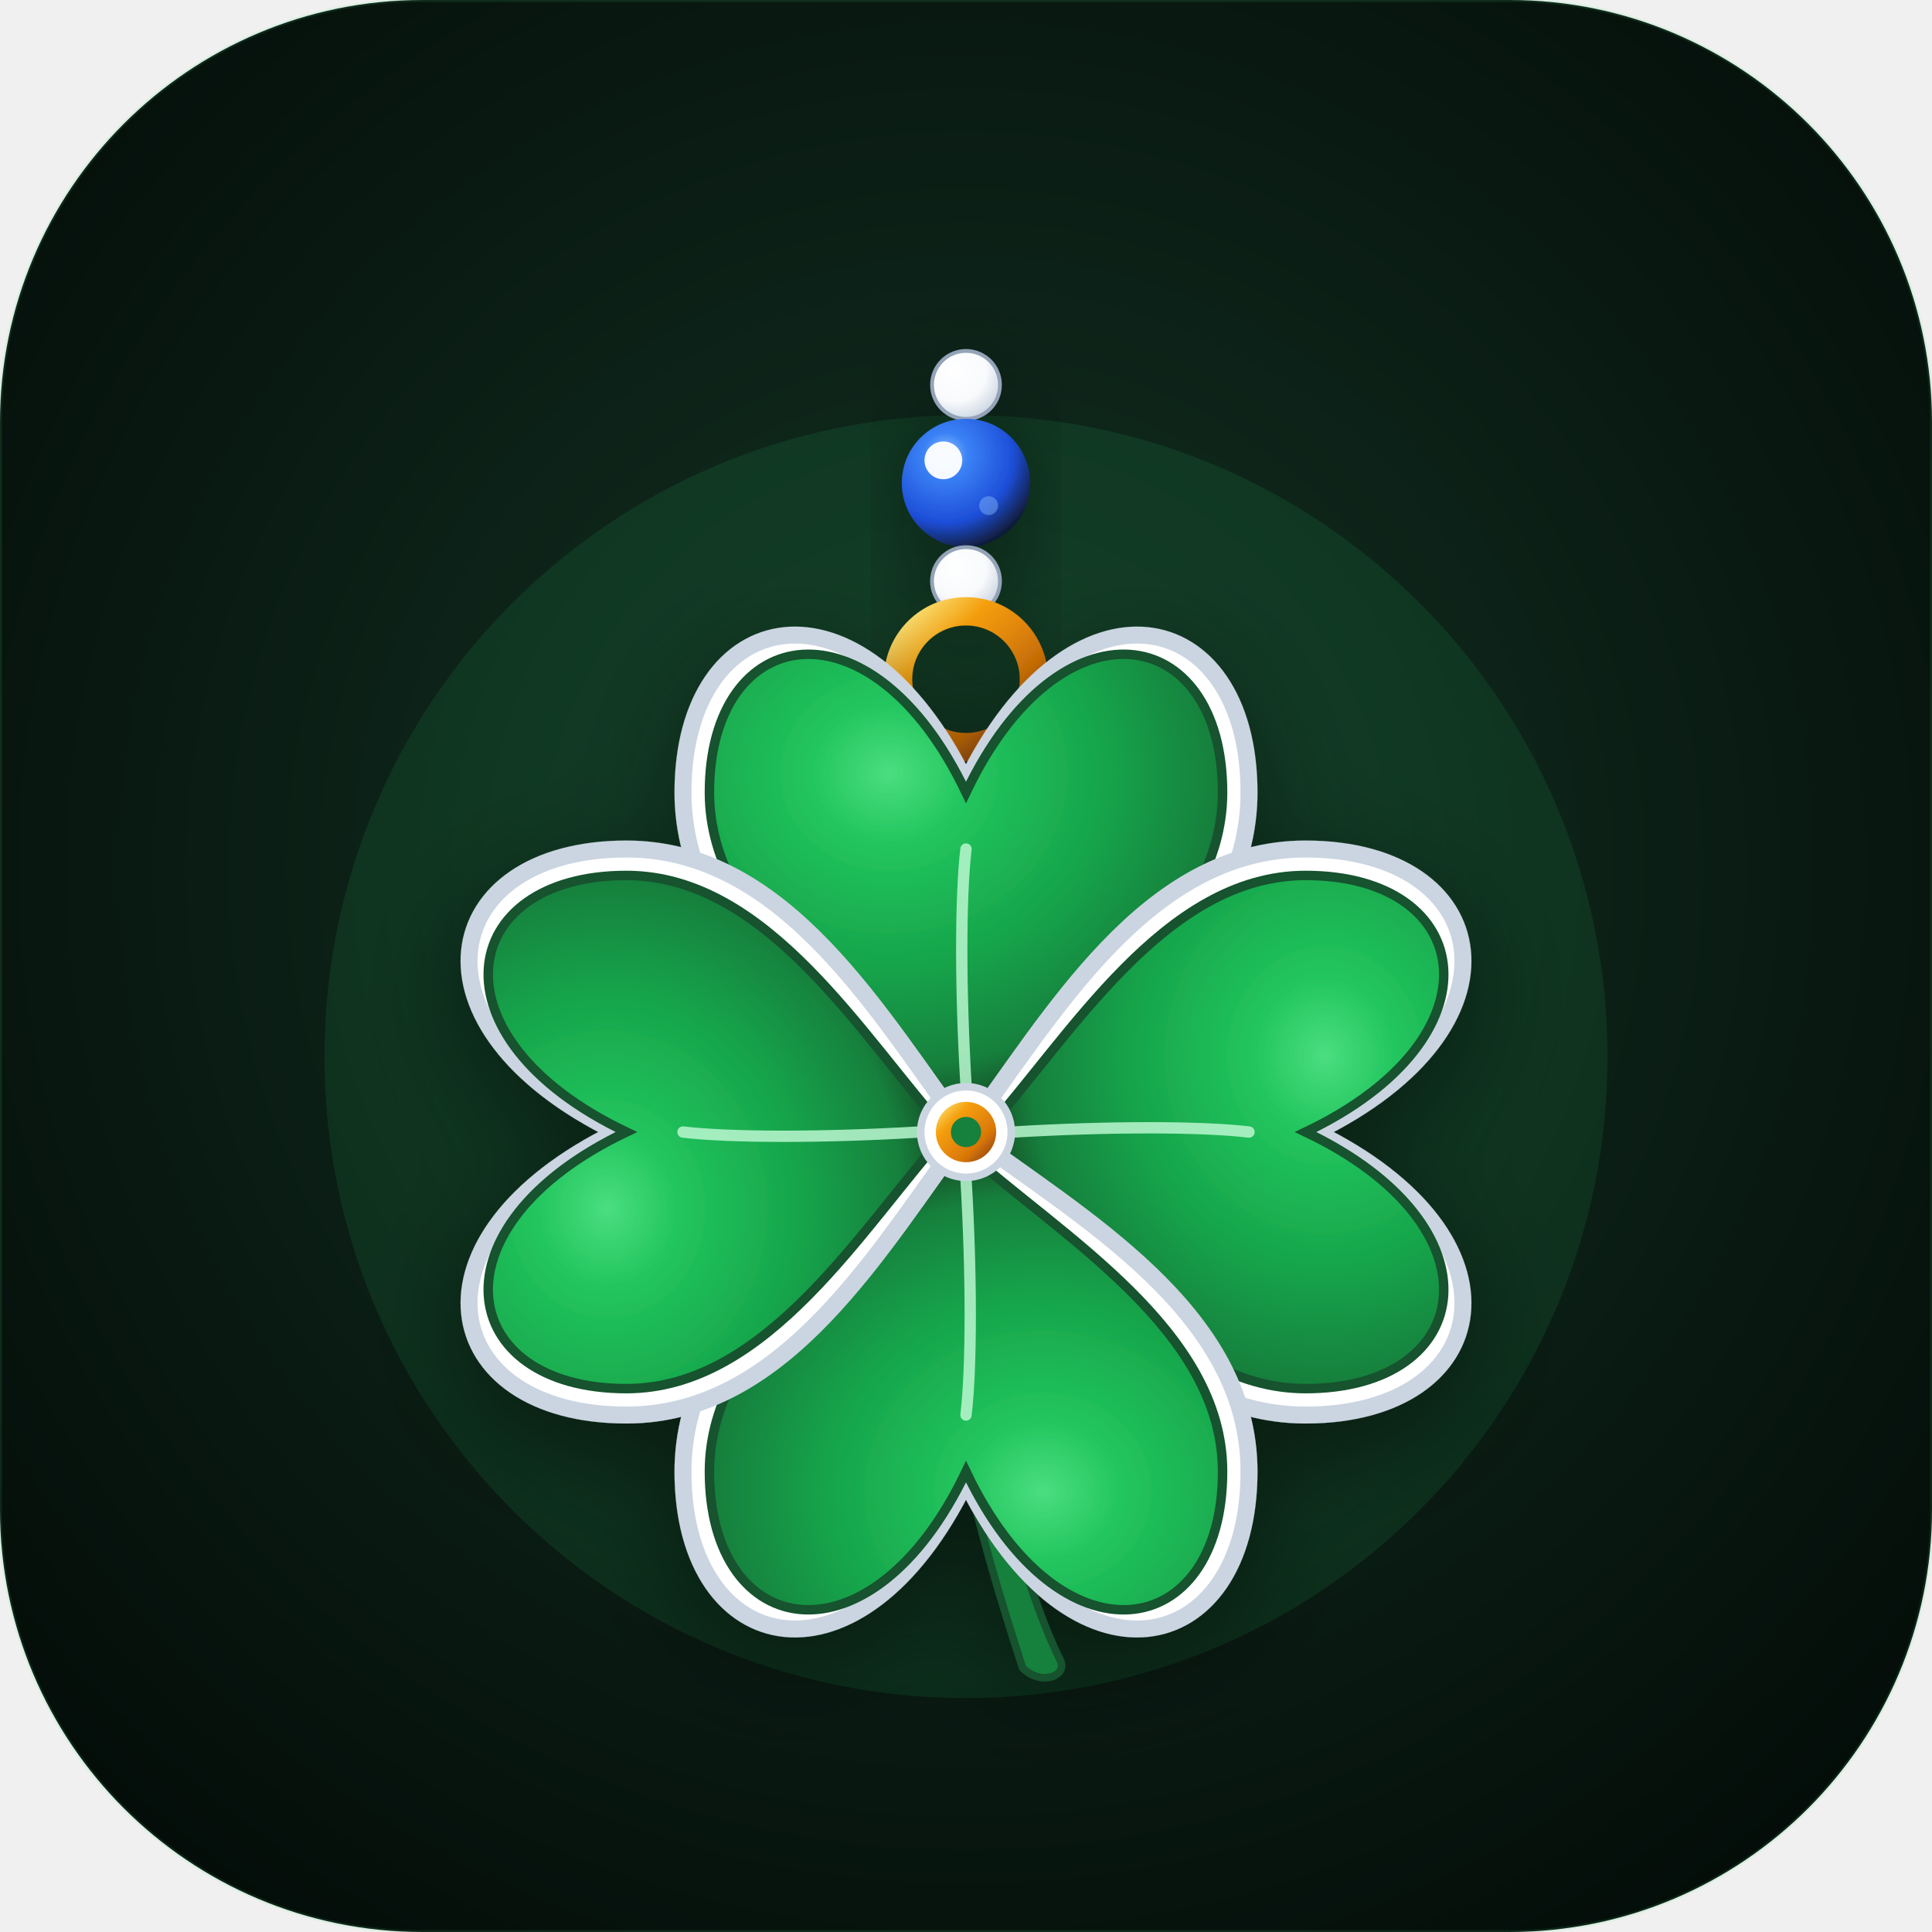
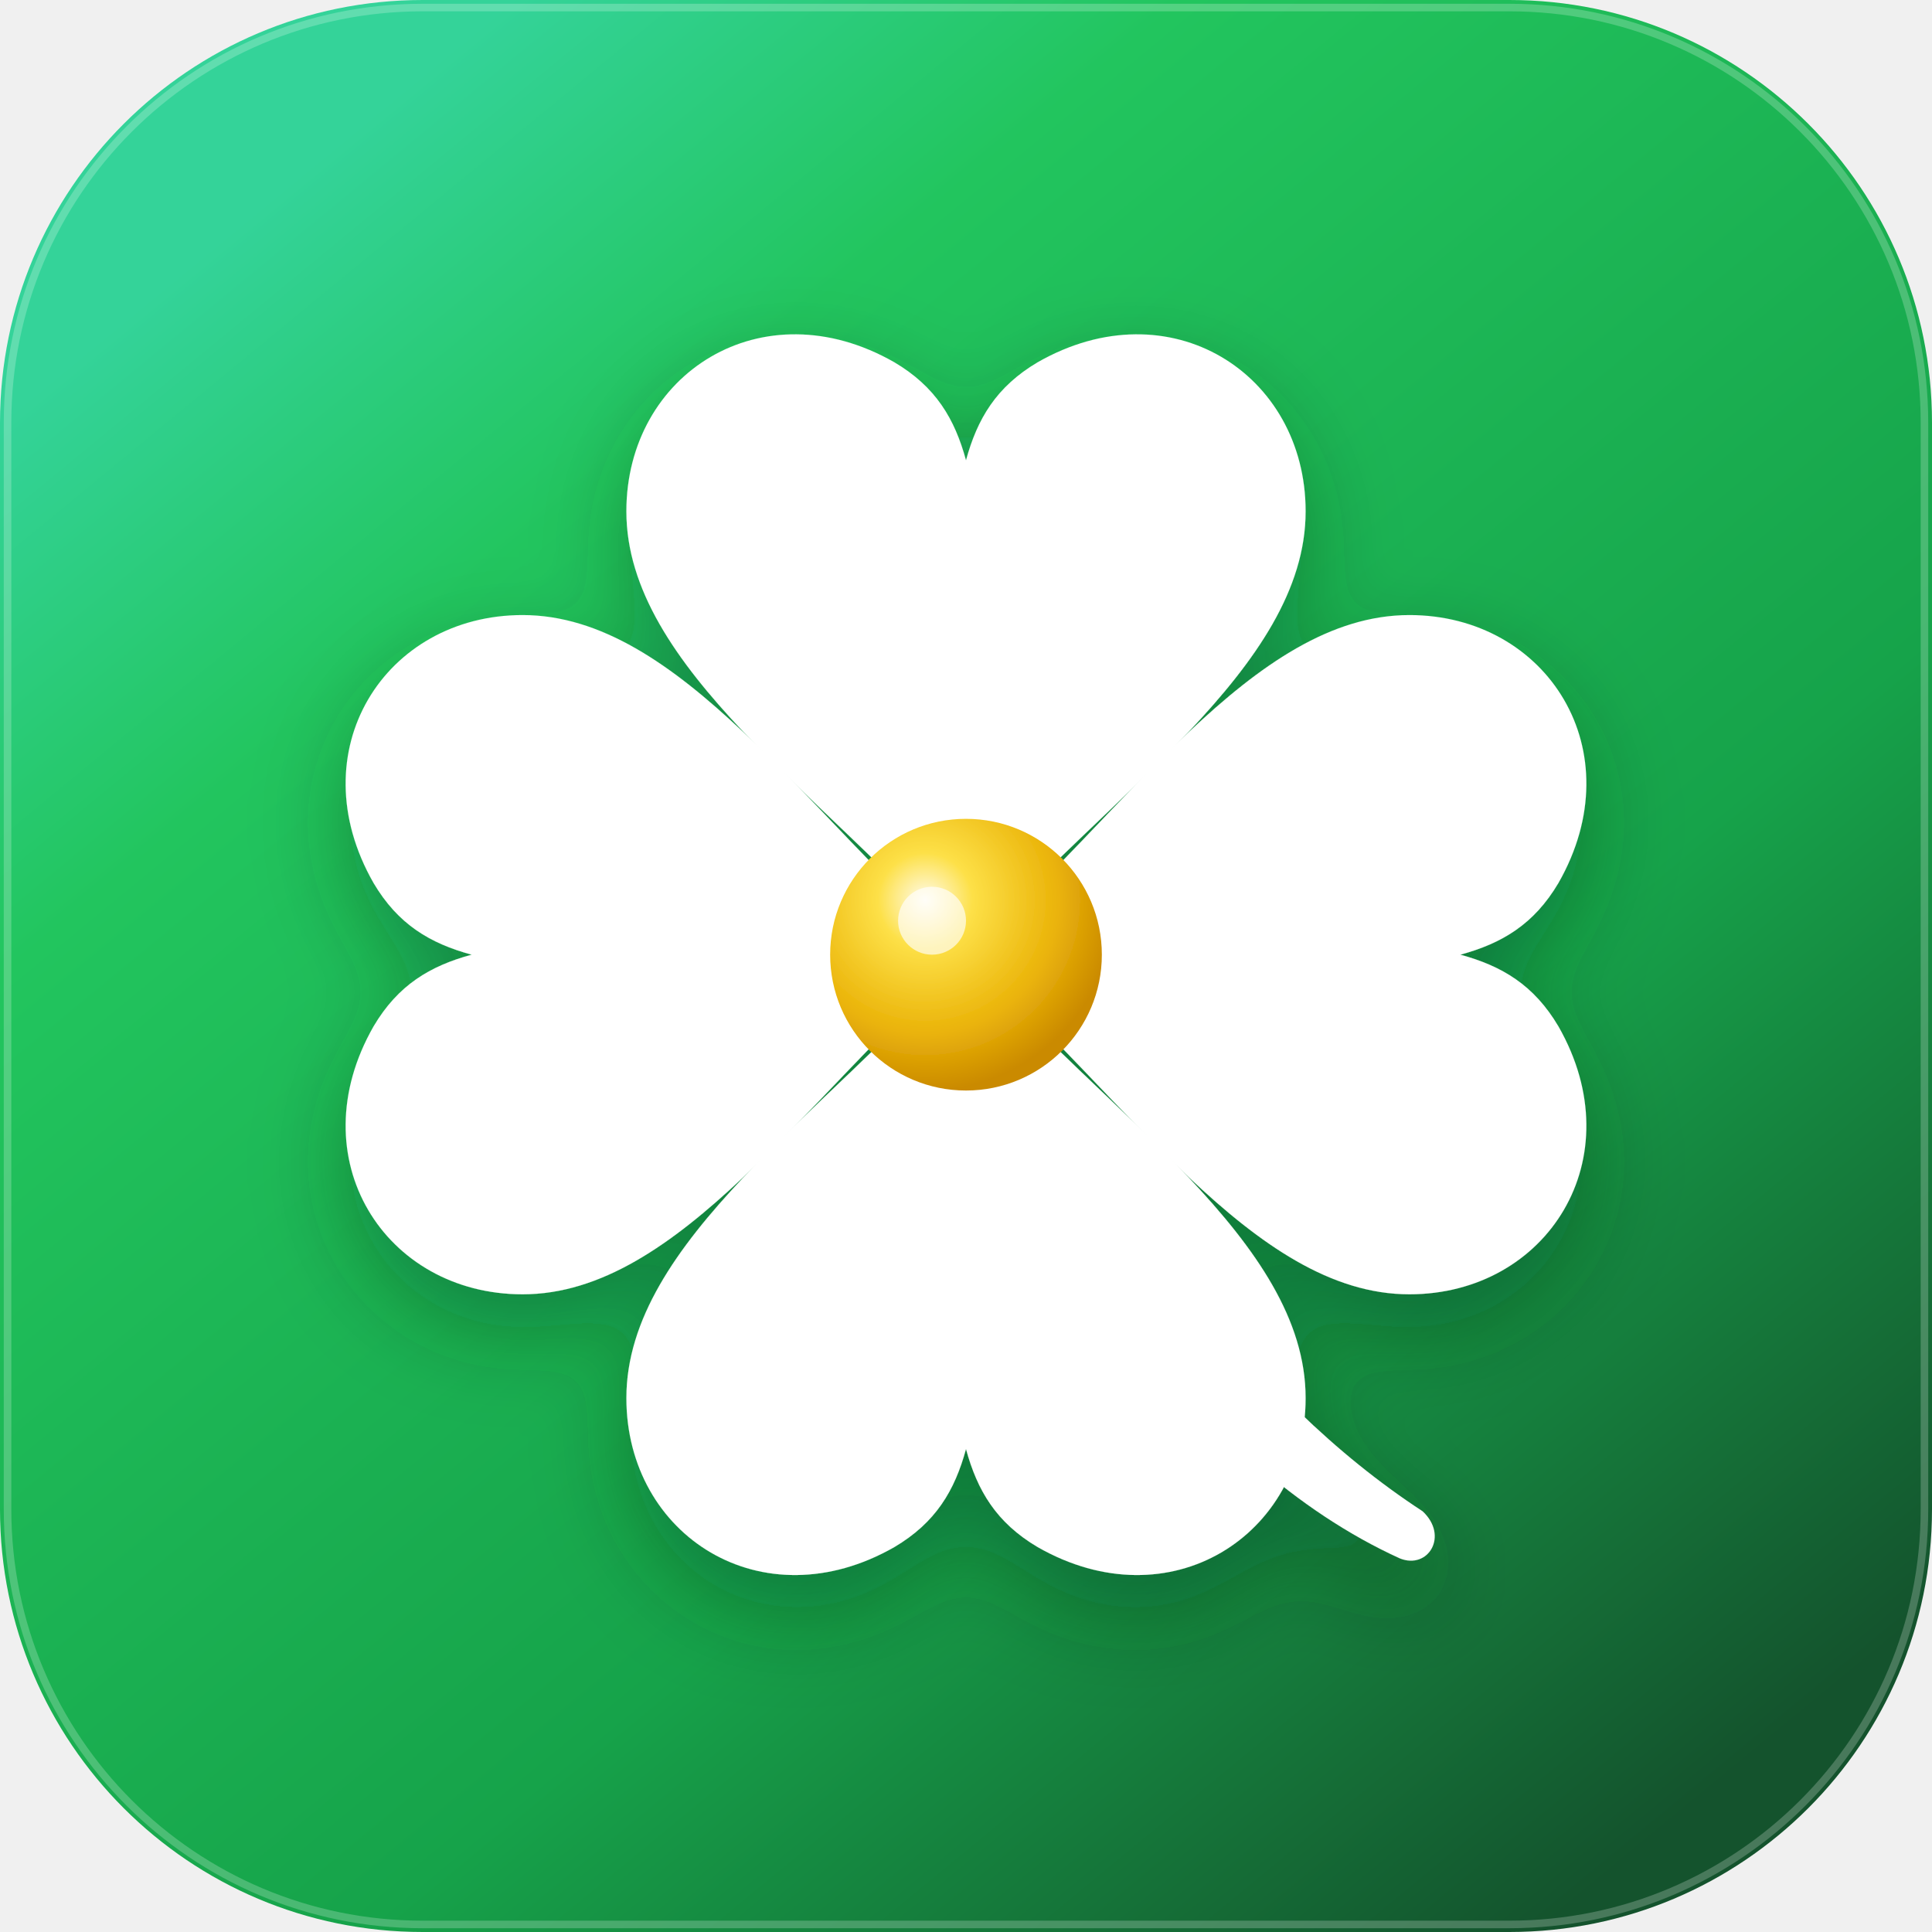
<svg xmlns="http://www.w3.org/2000/svg" viewBox="0 0 1024 1024">
  <defs>
-     <radialGradient id="bg" cx="50%" cy="45%" r="65%">
-       <stop offset="0%" stop-color="#143324" />
-       <stop offset="55%" stop-color="#0b1e15" />
-       <stop offset="100%" stop-color="#040d09" />
+     <linearGradient id="bgGrad" x1="0.15" y1="0.1" x2="0.85" y2="0.95">
+       <stop offset="0%" stop-color="#34d399" />
+       <stop offset="20%" stop-color="#22c55e" />
+       <stop offset="65%" stop-color="#16a34a" />
+       <stop offset="100%" stop-color="#14532d" />
+     </linearGradient>
+     <radialGradient id="goldCenter" cx="35%" cy="30%" r="70%">
+       <stop offset="0%" stop-color="#fffbeb" />
+       <stop offset="25%" stop-color="#fde047" />
+       <stop offset="70%" stop-color="#eab308" />
+       <stop offset="100%" stop-color="#ca8a04" />
    </radialGradient>
-     <radialGradient id="leafGrad" cx="35%" cy="26%" r="78%">
-       <stop offset="0%" stop-color="#4ade80" />
-       <stop offset="20%" stop-color="#22c55e" />
-       <stop offset="55%" stop-color="#16a34a" />
-       <stop offset="82%" stop-color="#15803d" />
-       <stop offset="100%" stop-color="#0f3d1e" />
-     </radialGradient>
-     <linearGradient id="goldGrad" x1="0" y1="0" x2="1" y2="1">
-       <stop offset="0%" stop-color="#fef08a" />
-       <stop offset="30%" stop-color="#f59e0b" />
-       <stop offset="70%" stop-color="#d97706" />
-       <stop offset="100%" stop-color="#78350f" />
-     </linearGradient>
-     <radialGradient id="pearlGrad" cx="35%" cy="30%" r="75%">
-       <stop offset="0%" stop-color="#ffffff" />
-       <stop offset="60%" stop-color="#f8fafc" />
-       <stop offset="100%" stop-color="#cbd5e1" />
-     </radialGradient>
-     <radialGradient id="beadGrad" cx="34%" cy="28%" r="78%">
-       <stop offset="0%" stop-color="#93c5fd" />
-       <stop offset="22%" stop-color="#3b82f6" />
-       <stop offset="68%" stop-color="#1d4ed8" />
-       <stop offset="100%" stop-color="#0f172a" />
-     </radialGradient>
-     <filter id="shadow" x="-20%" y="-20%" width="140%" height="140%">
-       <feDropShadow dx="0" dy="16" stdDeviation="28" flood-color="#000" flood-opacity="0.45" />
+     <filter id="charmShadow" x="-20%" y="-20%" width="140%" height="140%">
+       <feDropShadow dx="0" dy="20" stdDeviation="24" flood-color="#063517" flood-opacity="0.35" />
    </filter>
-     <filter id="leafShadow" x="-20%" y="-20%" width="140%" height="140%">
-       <feDropShadow dx="0" dy="12" stdDeviation="18" flood-color="#022111" flood-opacity="0.5" />
-     </filter>
+     <path id="leaflet" d="M0,0 C-75,-85 -180,-152 -180,-235 C-180,-308 -108,-354 -38,-314 C-16,-301 -6,-284 0,-262 C6,-284 16,-301 38,-314 C108,-354 180,-308 180,-235 C180,-152 75,-85 0,0 Z" />
  </defs>
-   <rect width="1024" height="1024" rx="224" ry="224" fill="url(#bg)" />
-   <rect width="1024" height="1024" rx="224" ry="224" fill="none" stroke="rgba(74, 222, 128, 0.12)" stroke-width="2" />
-   <circle cx="512" cy="560" r="340" fill="#22c55e" opacity="0.12" />
-   <g filter="url(#shadow)">
-     <path d="M512 60 V180" stroke="url(#goldGrad)" stroke-width="16" stroke-linecap="round" />
-     <circle cx="512" cy="204" r="18" fill="url(#pearlGrad)" stroke="#94a3b8" stroke-width="2" />
-     <circle cx="512" cy="256" r="34" fill="url(#beadGrad)" />
-     <circle cx="500" cy="244" r="10" fill="#ffffff" opacity="0.95" />
-     <circle cx="524" cy="268" r="5" fill="#93c5fd" opacity="0.4" />
-     <circle cx="512" cy="308" r="18" fill="url(#pearlGrad)" stroke="#94a3b8" stroke-width="2" />
-     <circle cx="512" cy="360" r="36" fill="none" stroke="url(#goldGrad)" stroke-width="15" />
-   </g>
-   <g filter="url(#shadow)" transform="translate(512, 600)">
-     <path d="M0 0 C0 140 30 240 50 280 C54 288 40 294 30 284 C6 210 -20 120 -18 0 Z" fill="#15803d" stroke="#14532d" stroke-width="4" />
-     <g transform="rotate(0)">
-       <path d="M0 -185 C-56 -300 -150 -280 -150 -180 C-150 -95 -60 -45 0 0 C60 -45 150 -95 150 -180 C150 -280 56 -300 0 -185 Z" fill="#ffffff" stroke="#cbd5e1" stroke-width="9" />
-       <path d="M0 -180 C-50 -285 -136 -270 -136 -180 C-136 -105 -50 -55 0 -10 C50 -55 136 -105 136 -180 C136 -270 50 -285 0 -180 Z" fill="url(#leafGrad)" stroke="#14532d" stroke-width="5" />
-       <path d="M0 -25 C-3 -75 -3 -125 0 -150" stroke="#bbf7d0" stroke-width="6" opacity="0.85" stroke-linecap="round" />
+   <rect width="1024" height="1024" rx="224" ry="224" fill="url(#bgGrad)" />
+   <rect width="1016" height="1016" x="4" y="4" rx="220" ry="220" fill="none" stroke="rgba(255,255,255,0.22)" stroke-width="4" />
+   <g filter="url(#charmShadow)" transform="translate(512, 506)">
+     <path d="M0,25 C35,140 120,270 230,320 C245,326 256,308 242,295 C150,235 75,130 30,20 Z" fill="#ffffff" />
+     <g fill="#ffffff">
+       <use href="#leaflet" transform="rotate(0)" />
+       <use href="#leaflet" transform="rotate(90)" />
+       <use href="#leaflet" transform="rotate(180)" />
+       <use href="#leaflet" transform="rotate(270)" />
    </g>
-     <g transform="rotate(90)">
-       <path d="M0 -185 C-56 -300 -150 -280 -150 -180 C-150 -95 -60 -45 0 0 C60 -45 150 -95 150 -180 C150 -280 56 -300 0 -185 Z" fill="#ffffff" stroke="#cbd5e1" stroke-width="9" />
-       <path d="M0 -180 C-50 -285 -136 -270 -136 -180 C-136 -105 -50 -55 0 -10 C50 -55 136 -105 136 -180 C136 -270 50 -285 0 -180 Z" fill="url(#leafGrad)" stroke="#14532d" stroke-width="5" />
-       <path d="M0 -25 C-3 -75 -3 -125 0 -150" stroke="#bbf7d0" stroke-width="6" opacity="0.85" stroke-linecap="round" />
-     </g>
-     <g transform="rotate(180)">
-       <path d="M0 -185 C-56 -300 -150 -280 -150 -180 C-150 -95 -60 -45 0 0 C60 -45 150 -95 150 -180 C150 -280 56 -300 0 -185 Z" fill="#ffffff" stroke="#cbd5e1" stroke-width="9" />
-       <path d="M0 -180 C-50 -285 -136 -270 -136 -180 C-136 -105 -50 -55 0 -10 C50 -55 136 -105 136 -180 C136 -270 50 -285 0 -180 Z" fill="url(#leafGrad)" stroke="#14532d" stroke-width="5" />
-       <path d="M0 -25 C-3 -75 -3 -125 0 -150" stroke="#bbf7d0" stroke-width="6" opacity="0.85" stroke-linecap="round" />
-     </g>
-     <g transform="rotate(270)">
-       <path d="M0 -185 C-56 -300 -150 -280 -150 -180 C-150 -95 -60 -45 0 0 C60 -45 150 -95 150 -180 C150 -280 56 -300 0 -185 Z" fill="#ffffff" stroke="#cbd5e1" stroke-width="9" />
-       <path d="M0 -180 C-50 -285 -136 -270 -136 -180 C-136 -105 -50 -55 0 -10 C50 -55 136 -105 136 -180 C136 -270 50 -285 0 -180 Z" fill="url(#leafGrad)" stroke="#14532d" stroke-width="5" />
-       <path d="M0 -25 C-3 -75 -3 -125 0 -150" stroke="#bbf7d0" stroke-width="6" opacity="0.85" stroke-linecap="round" />
-     </g>
-     <circle cx="0" cy="0" r="24" fill="#ffffff" stroke="#cbd5e1" stroke-width="4" />
-     <circle cx="0" cy="0" r="16" fill="url(#goldGrad)" />
-     <circle cx="0" cy="0" r="8" fill="#15803d" />
+     <circle cx="0" cy="0" r="72" fill="url(#goldCenter)" />
+     <circle cx="-18" cy="-18" r="18" fill="#ffffff" opacity="0.65" />
  </g>
</svg>
